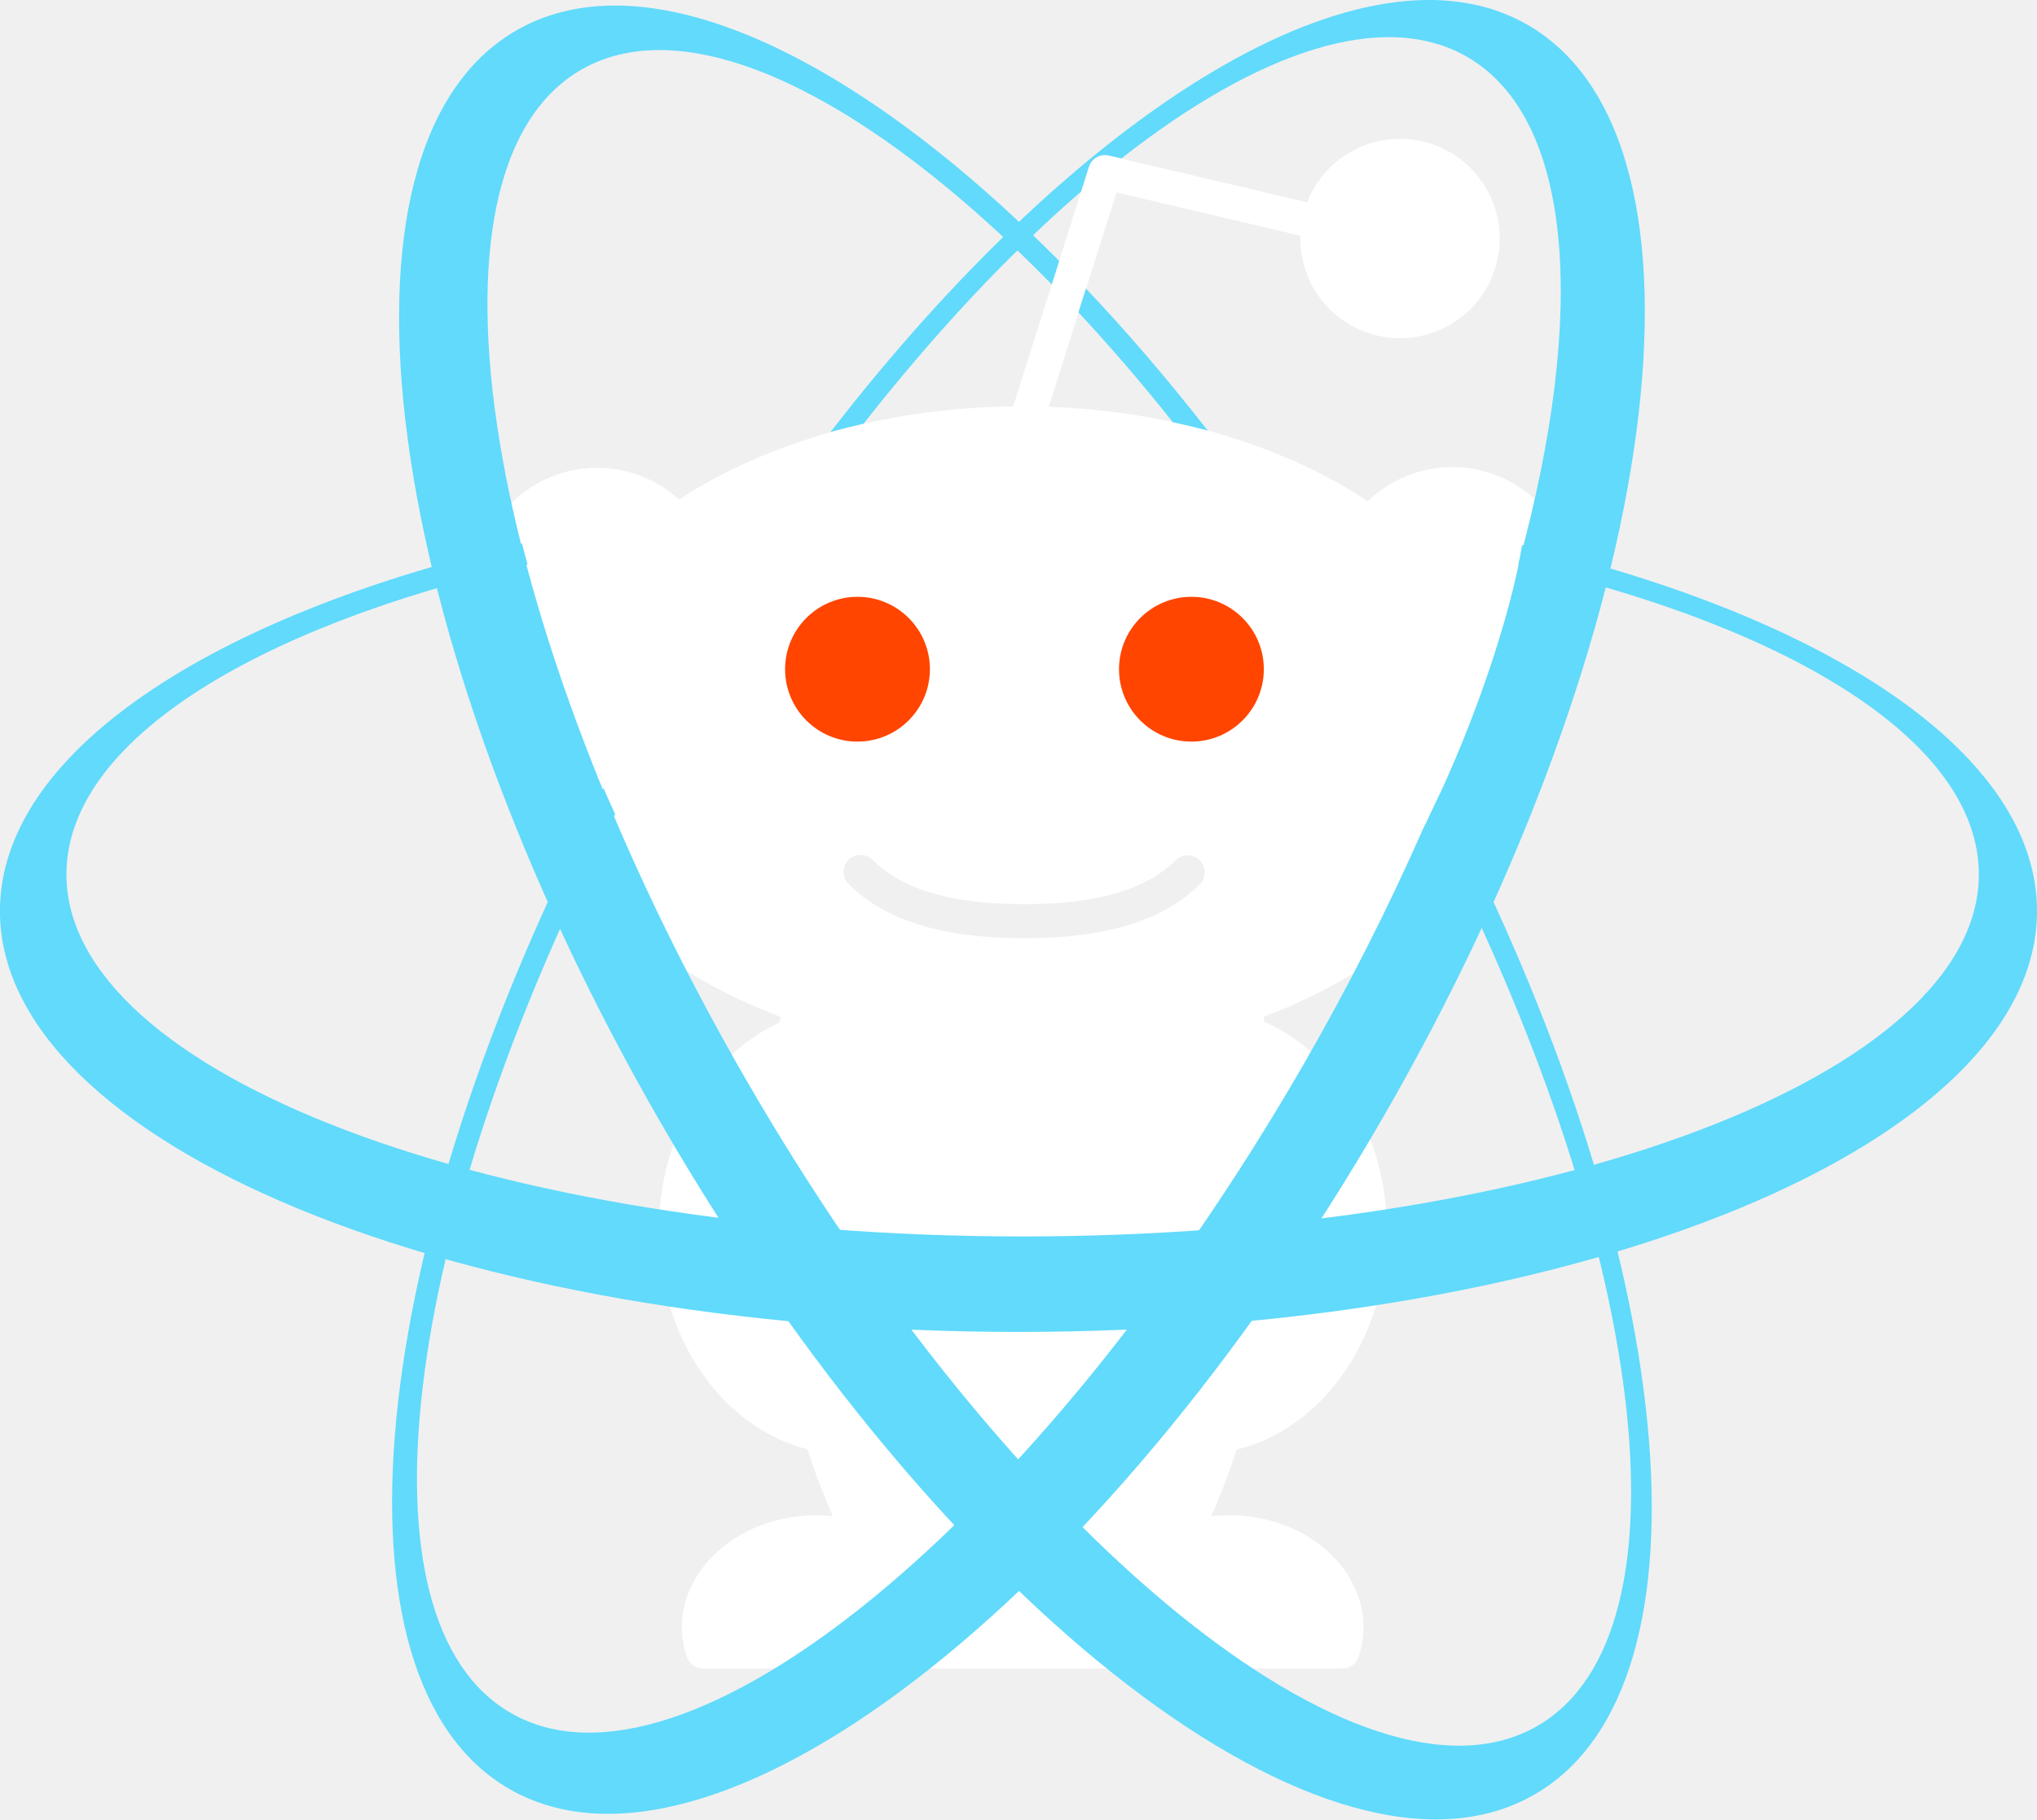
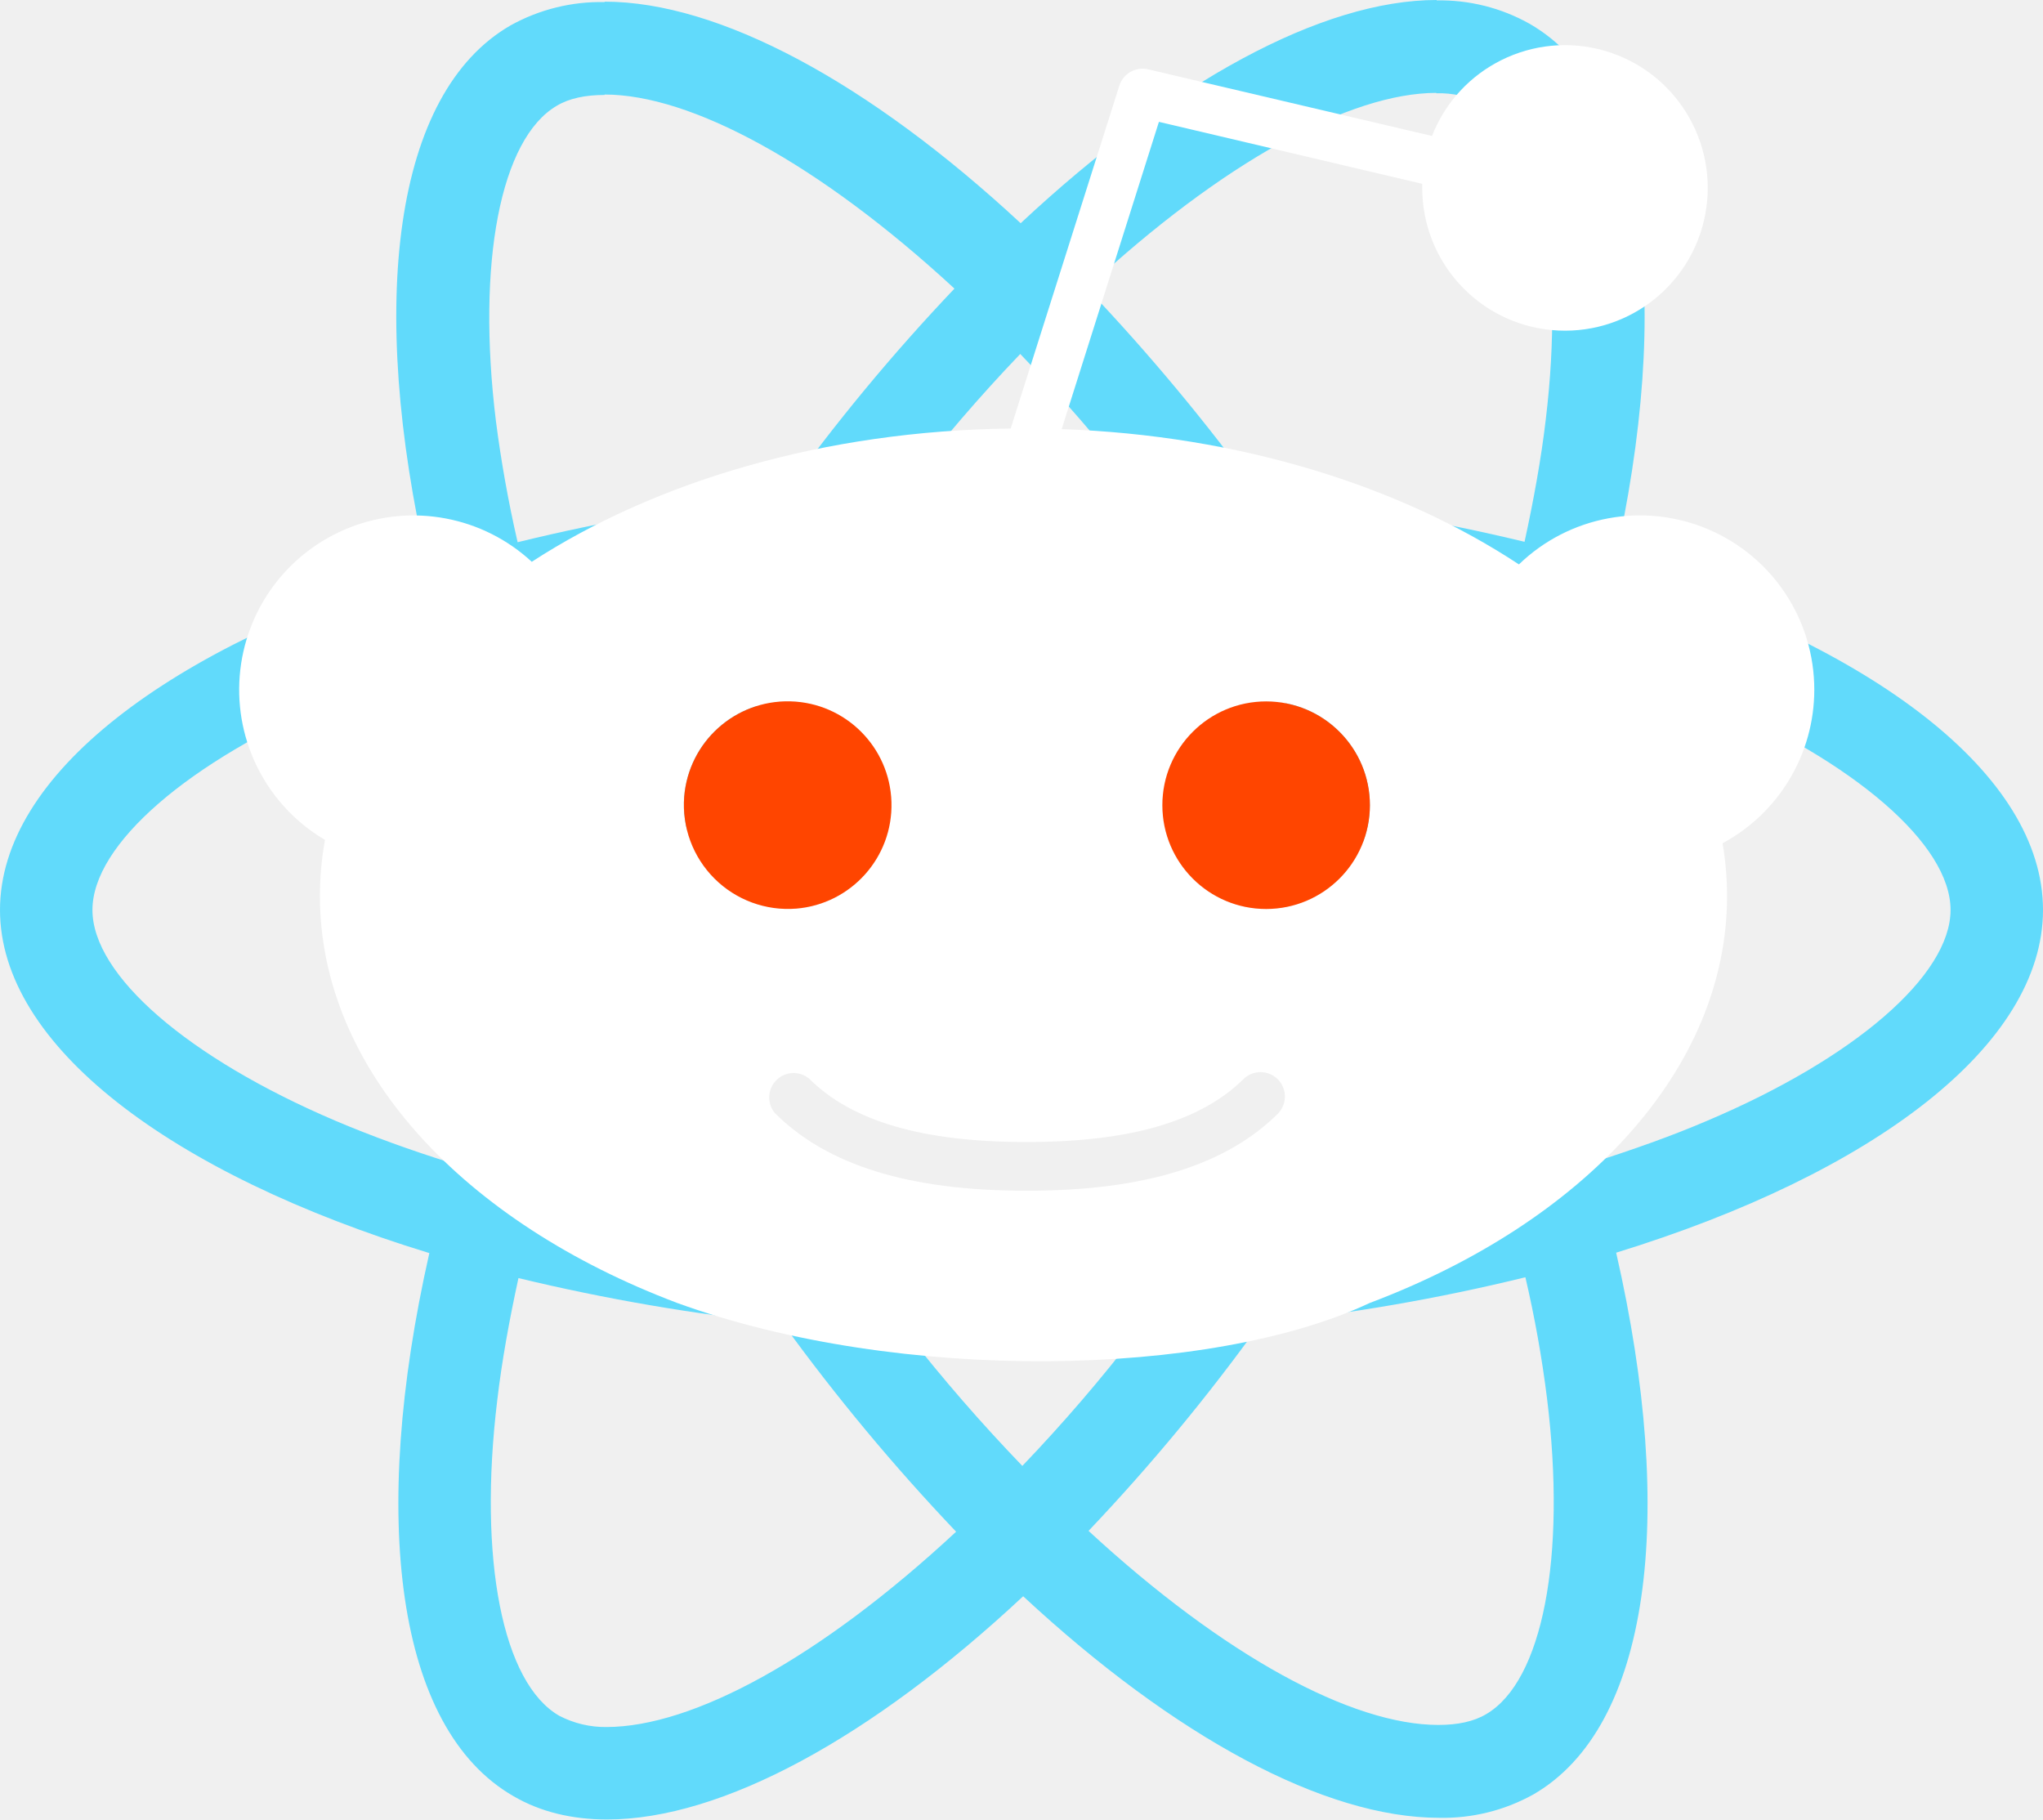
- <svg xmlns="http://www.w3.org/2000/svg" id="Layer_3" data-name="Layer 3" viewBox="0 0 490.33 438">
+ <svg xmlns="http://www.w3.org/2000/svg" id="Layer_13" data-name="Layer 13" viewBox="0 0 490.6 436.9">
  <defs>
-     <style>.cls-1{fill:#fff;}.cls-2{fill:#ff4500;}.cls-3{fill:#61dafb;}</style>
+     <style>.cls-1{fill:#61dafb;}.cls-2{fill:#fff;}.cls-3{fill:#ff4500;}</style>
  </defs>
-   <path class="cls-1" d="M554.54,218.74a29.27,29.27,0,0,0-49.61-21.07C485,184.5,458,176,428.12,174.94l16.32-51.61,44.23,10.41c0,0.22,0,.44,0,0.66a24,24,0,1,0,1.64-8.7l-47.68-11.22a4.08,4.08,0,0,0-4.85,2.75l-18.22,57.61c-31.27.37-59.61,8.85-80.46,22.41A29.27,29.27,0,1,0,304.35,244a52.93,52.93,0,0,0-.85,9.42c0,29.28,24.23,54.86,60.06,68.37q-0.11.69-.22,1.38c-17,7.74-29.08,27.31-29.08,50.18,0,25.78,15.37,47.38,35.78,52.55A151.16,151.16,0,0,0,376.14,442a39,39,0,0,0-3.91-.2c-17.88,0-32.43,12.14-32.43,27.07a22.39,22.39,0,0,0,1.21,7,4.1,4.1,0,0,0,3.9,2.83h61.78l0.06,0h29.87l0.06,0H498.8a4.1,4.1,0,0,0,3.9-2.85,22.51,22.51,0,0,0,1.19-7c0-14.93-14.55-27.07-32.44-27.07a38.91,38.91,0,0,0-4.24.24A151,151,0,0,0,473.31,426c20.63-5,36.2-26.7,36.2-52.65,0-23.06-12.29-42.77-29.5-50.37l-0.19-1.19c35.83-13.51,60.06-39.09,60.06-68.36a52.9,52.9,0,0,0-.76-8.86A29.31,29.31,0,0,0,554.54,218.74Zm-90,71.08c-8.79,8.78-22.58,13.05-42.16,13.05h-0.29c-19.59,0-33.38-4.27-42.16-13.05a4.1,4.1,0,0,1,5.8-5.8c7.16,7.17,19.06,10.65,36.36,10.65h0.29c17.3,0,29.2-3.48,36.37-10.65A4.1,4.1,0,0,1,464.54,289.82Z" transform="translate(-175.67 -77)" />
-   <g id="g160">
-     <path class="cls-2" d="M382.08,255.54a17.43,17.43,0,1,1,17.43-17.43A17.45,17.45,0,0,1,382.08,255.54Z" transform="translate(-175.67 -77)" />
-   </g>
-   <g id="g168">
-     <path class="cls-2" d="M462.46,255.54a17.43,17.43,0,1,1,17.43-17.43A17.45,17.45,0,0,1,462.46,255.54Z" transform="translate(-175.67 -77)" />
-   </g>
-   <path class="cls-3" d="M542.05,208.24c-0.24,1.49-.54,3.07-0.88,4.71C607.62,228.24,652,255.91,652,287.5c0,48.14-103,87.17-230.17,87.17s-230.17-39-230.17-87.17c0-31.62,44.46-59.31,111-74.59-0.54-2-1-3.71-1.33-5.07-75,17.33-125.67,50.46-125.67,88.49,0,56,109.76,101.33,245.17,101.33S666,352.3,666,296.33C666,258.59,616.08,225.68,542.05,208.24Z" transform="translate(-175.67 -77)" />
-   <path class="cls-3" d="M543.42,83C504.49,60.54,436.1,102.8,375.6,181c2.6-.73,5.26-1.39,7.95-2,17.35-22.11,35.13-41,52.35-55.89l1.87-5.92a4.08,4.08,0,0,1,4.85-2.75l3,0.69c33-25.89,63.13-36,83.19-24.45,25.67,14.82,28.8,61.75,12.59,121.33-3.38,17-12,42.33-23.15,64.46a590.18,590.18,0,0,1-29,57.13C425.61,443.72,340.29,513.45,298.6,489.38,260.27,467.25,272.17,373.52,323.74,273q-1.44-3.11-2.8-6.26c-57.28,109.62-68.12,214.69-22.7,240.92,48.47,28,142.64-44.39,210.34-161.65S591.88,111,543.42,83Z" transform="translate(-175.67 -77)" />
-   <path class="cls-3" d="M522.33,268q-1.39,3-2.84,6c52.5,101.33,64.85,196.23,26.24,218.52-41.69,24.07-127-45.66-190.57-155.75S273.88,117.86,315.57,93.79c26-15,69.12,6.53,113.27,51.68l1.79-5.65C381,89.77,331,66.39,299.92,84.35c-48.47,28-32.87,145.73,34.83,263S496.62,537,545.08,509C590.52,482.75,579.66,377.62,522.33,268Z" transform="translate(-175.67 -77)" />
-   <path class="cls-3" d="M458,178.65q4.26,0.92,8.38,2c-9.63-12.35-19.45-23.77-29.31-34.18l-1.81,5.73Q446.7,164.46,458,178.65Z" transform="translate(-175.67 -77)" />
+   <path class="cls-1" d="M666.3,296.5c0-32.5-40.7-63.3-103.1-82.4,14.4-63.6,8-114.2-20.2-130.4a43.84,43.84,0,0,0-22.4-5.6v22.3A23.16,23.16,0,0,1,532,103c13.6,7.8,19.5,37.5,14.9,75.7-1.1,9.4-2.9,19.3-5.1,29.4a484.62,484.62,0,0,0-63.5-10.9,487.8,487.8,0,0,0-41.6-50c32.6-30.3,63.2-46.9,84-46.9V78c-27.5,0-63.5,19.6-99.9,53.6-36.4-33.8-72.4-53.2-99.9-53.2v22.3c20.7,0,51.4,16.5,84,46.6a472.31,472.31,0,0,0-41.3,49.9,467,467,0,0,0-63.6,11c-2.3-10-4-19.7-5.2-29-4.7-38.2,1.1-67.9,14.6-75.8,3-1.8,6.9-2.6,11.5-2.6V78.5a44.59,44.59,0,0,0-22.6,5.6c-28.1,16.2-34.4,66.7-19.9,130.1-62.2,19.2-102.7,49.9-102.7,82.3s40.7,63.3,103.1,82.4c-14.4,63.6-8,114.2,20.2,130.4,6.5,3.8,14.1,5.6,22.5,5.6,27.5,0,63.5-19.6,99.9-53.6,36.4,33.8,72.4,53.2,99.9,53.2a44.59,44.59,0,0,0,22.6-5.6c28.1-16.2,34.4-66.7,19.9-130.1,62-19.1,102.5-49.9,102.5-82.3h0ZM536.1,229.8c-3.7,12.9-8.3,26.2-13.5,39.5-4.1-8-8.4-16-13.1-24s-9.5-15.8-14.4-23.4c14.2,2.1,27.9,4.7,41,7.9h0ZM490.3,336.3c-7.8,13.5-15.8,26.3-24.1,38.2-14.9,1.3-30,2-45.2,2s-30.2-.7-45-1.9q-12.45-17.85-24.2-38-11.4-19.65-20.8-39.8c6.2-13.4,13.2-26.8,20.7-39.9,7.8-13.5,15.8-26.3,24.1-38.2,14.9-1.3,30-2,45.2-2s30.2,0.7,45,1.9q12.45,17.85,24.2,38,11.4,19.65,20.8,39.8c-6.3,13.4-13.2,26.8-20.7,39.9h0Zm32.3-13c5.4,13.4,10,26.8,13.8,39.8-13.1,3.2-26.9,5.9-41.2,8,4.9-7.7,9.8-15.6,14.4-23.7s8.9-16.1,13-24.1h0ZM421.2,430a412.26,412.26,0,0,1-27.8-32c9,0.4,18.2.7,27.5,0.7s18.7-.2,27.8-0.7A390.32,390.32,0,0,1,421.2,430Zm-74.4-58.9c-14.2-2.1-27.9-4.7-41-7.9,3.7-12.9,8.3-26.2,13.5-39.5,4.1,8,8.4,16,13.1,24S341.9,363.5,346.8,371.1ZM420.7,163a412.27,412.27,0,0,1,27.8,32c-9-.4-18.2-0.7-27.5-0.7s-18.7.2-27.8,0.7A390.33,390.33,0,0,1,420.7,163Zm-74,58.9c-4.9,7.7-9.8,15.6-14.4,23.7s-8.9,16-13,24c-5.4-13.4-10-26.8-13.8-39.8,13.1-3.1,26.9-5.8,41.2-7.9h0ZM256.2,347.1c-35.4-15.1-58.3-34.9-58.3-50.6s22.9-35.6,58.3-50.6c8.6-3.7,18-7,27.7-10.1a480.29,480.29,0,0,0,22.5,60.9,473.51,473.51,0,0,0-22.2,60.6c-9.9-3.1-19.3-6.5-28-10.2h0ZM310,490c-13.6-7.8-19.5-37.5-14.9-75.7,1.1-9.4,2.9-19.3,5.1-29.4a484.62,484.62,0,0,0,63.5,10.9,487.8,487.8,0,0,0,41.6,50c-32.6,30.3-63.2,46.9-84,46.9A23.87,23.87,0,0,1,310,490h0Zm237.2-76.2c4.7,38.2-1.1,67.9-14.6,75.8-3,1.8-6.9,2.6-11.5,2.6-20.7,0-51.4-16.5-84-46.6a472.31,472.31,0,0,0,41.3-49.9,467,467,0,0,0,63.6-11A280,280,0,0,1,547.2,413.8Zm38.5-66.7c-8.6,3.7-18,7-27.7,10.1a480.29,480.29,0,0,0-22.5-60.9,473.52,473.52,0,0,0,22.2-60.6c9.9,3.1,19.3,6.5,28.1,10.2,35.4,15.1,58.3,34.9,58.3,50.6s-23,35.6-58.4,50.6h0Z" transform="translate(-175.7 -78)" />
+   <path class="cls-1" d="M520.5,78.1" transform="translate(-175.7 -78)" />
+   <path class="cls-2" d="M611.38,243.65a41.84,41.84,0,0,0-70.93-30.12c-28.53-18.83-67.08-31-109.8-32.49L454,107.26l63.23,14.88c0,0.31,0,.62,0,0.94a34.28,34.28,0,1,0,2.35-12.43l-68.16-16a5.84,5.84,0,0,0-6.93,3.94L418.4,180.9c-44.7.53-85.22,12.65-115,32a41.85,41.85,0,1,0-49.66,66.78,75.68,75.68,0,0,0-1.22,13.47c0,41.85,34.64,78.43,85.85,97.74,53.35,19.36,128.14,17.91,166.21,0,51.22-19.31,85.85-55.88,85.85-97.73a75.63,75.63,0,0,0-1.08-12.67A41.9,41.9,0,0,0,611.38,243.65ZM340,269.32a24.93,24.93,0,1,1,26.91,26.86A25,25,0,0,1,340,269.32Zm142.74,75.94c-12.56,12.56-32.28,18.66-60.28,18.66l-0.21,0-0.21,0c-28,0-47.73-6.1-60.28-18.66A5.86,5.86,0,0,1,370,337c10.23,10.24,27.24,15.22,52,15.22l0.21,0,0.21,0c24.73,0,41.74-5,52-15.22A5.86,5.86,0,0,1,482.72,345.26Zm-3-49a24.92,24.92,0,1,1,24.91-24.91A24.94,24.94,0,0,1,479.74,296.27Z" transform="translate(-175.7 -78)" />
+   <path class="cls-3" d="M340,269.32a24.93,24.93,0,1,1,26.91,26.86A25,25,0,0,1,340,269.32Zm139.76,26.95a24.92,24.92,0,1,1,24.91-24.91A24.94,24.94,0,0,1,479.74,296.27Z" transform="translate(-175.7 -78)" />
</svg>
